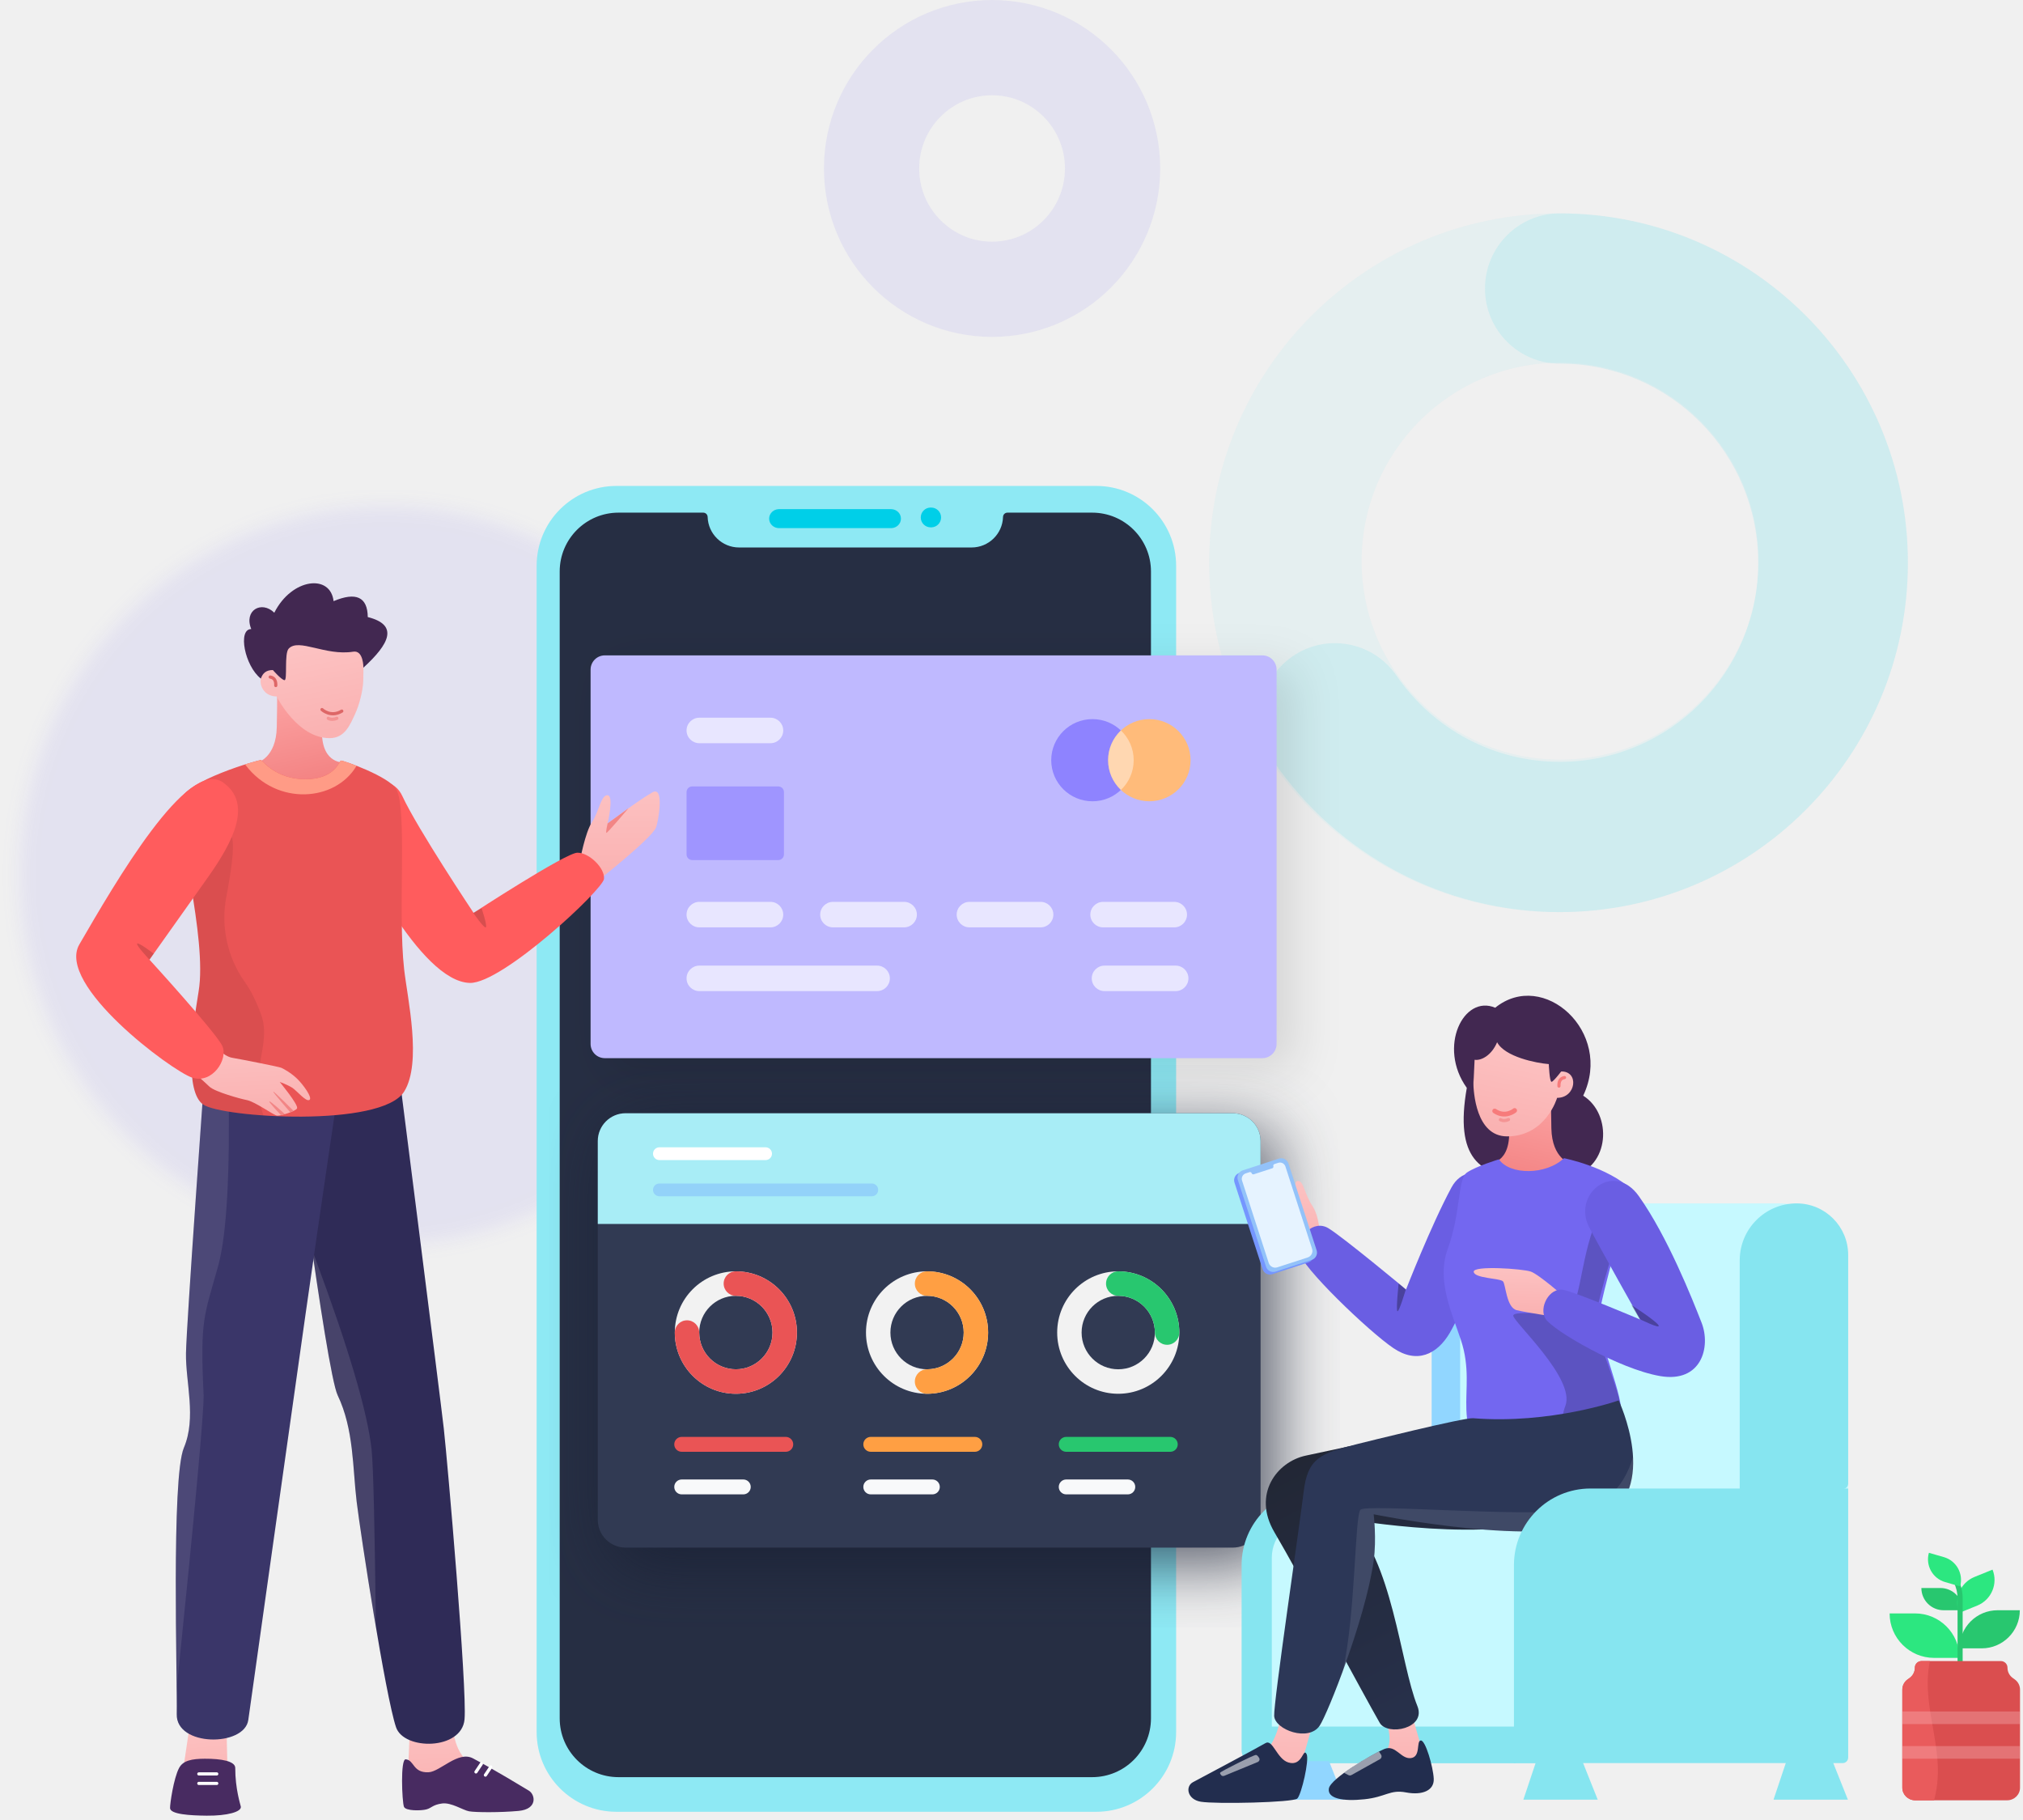
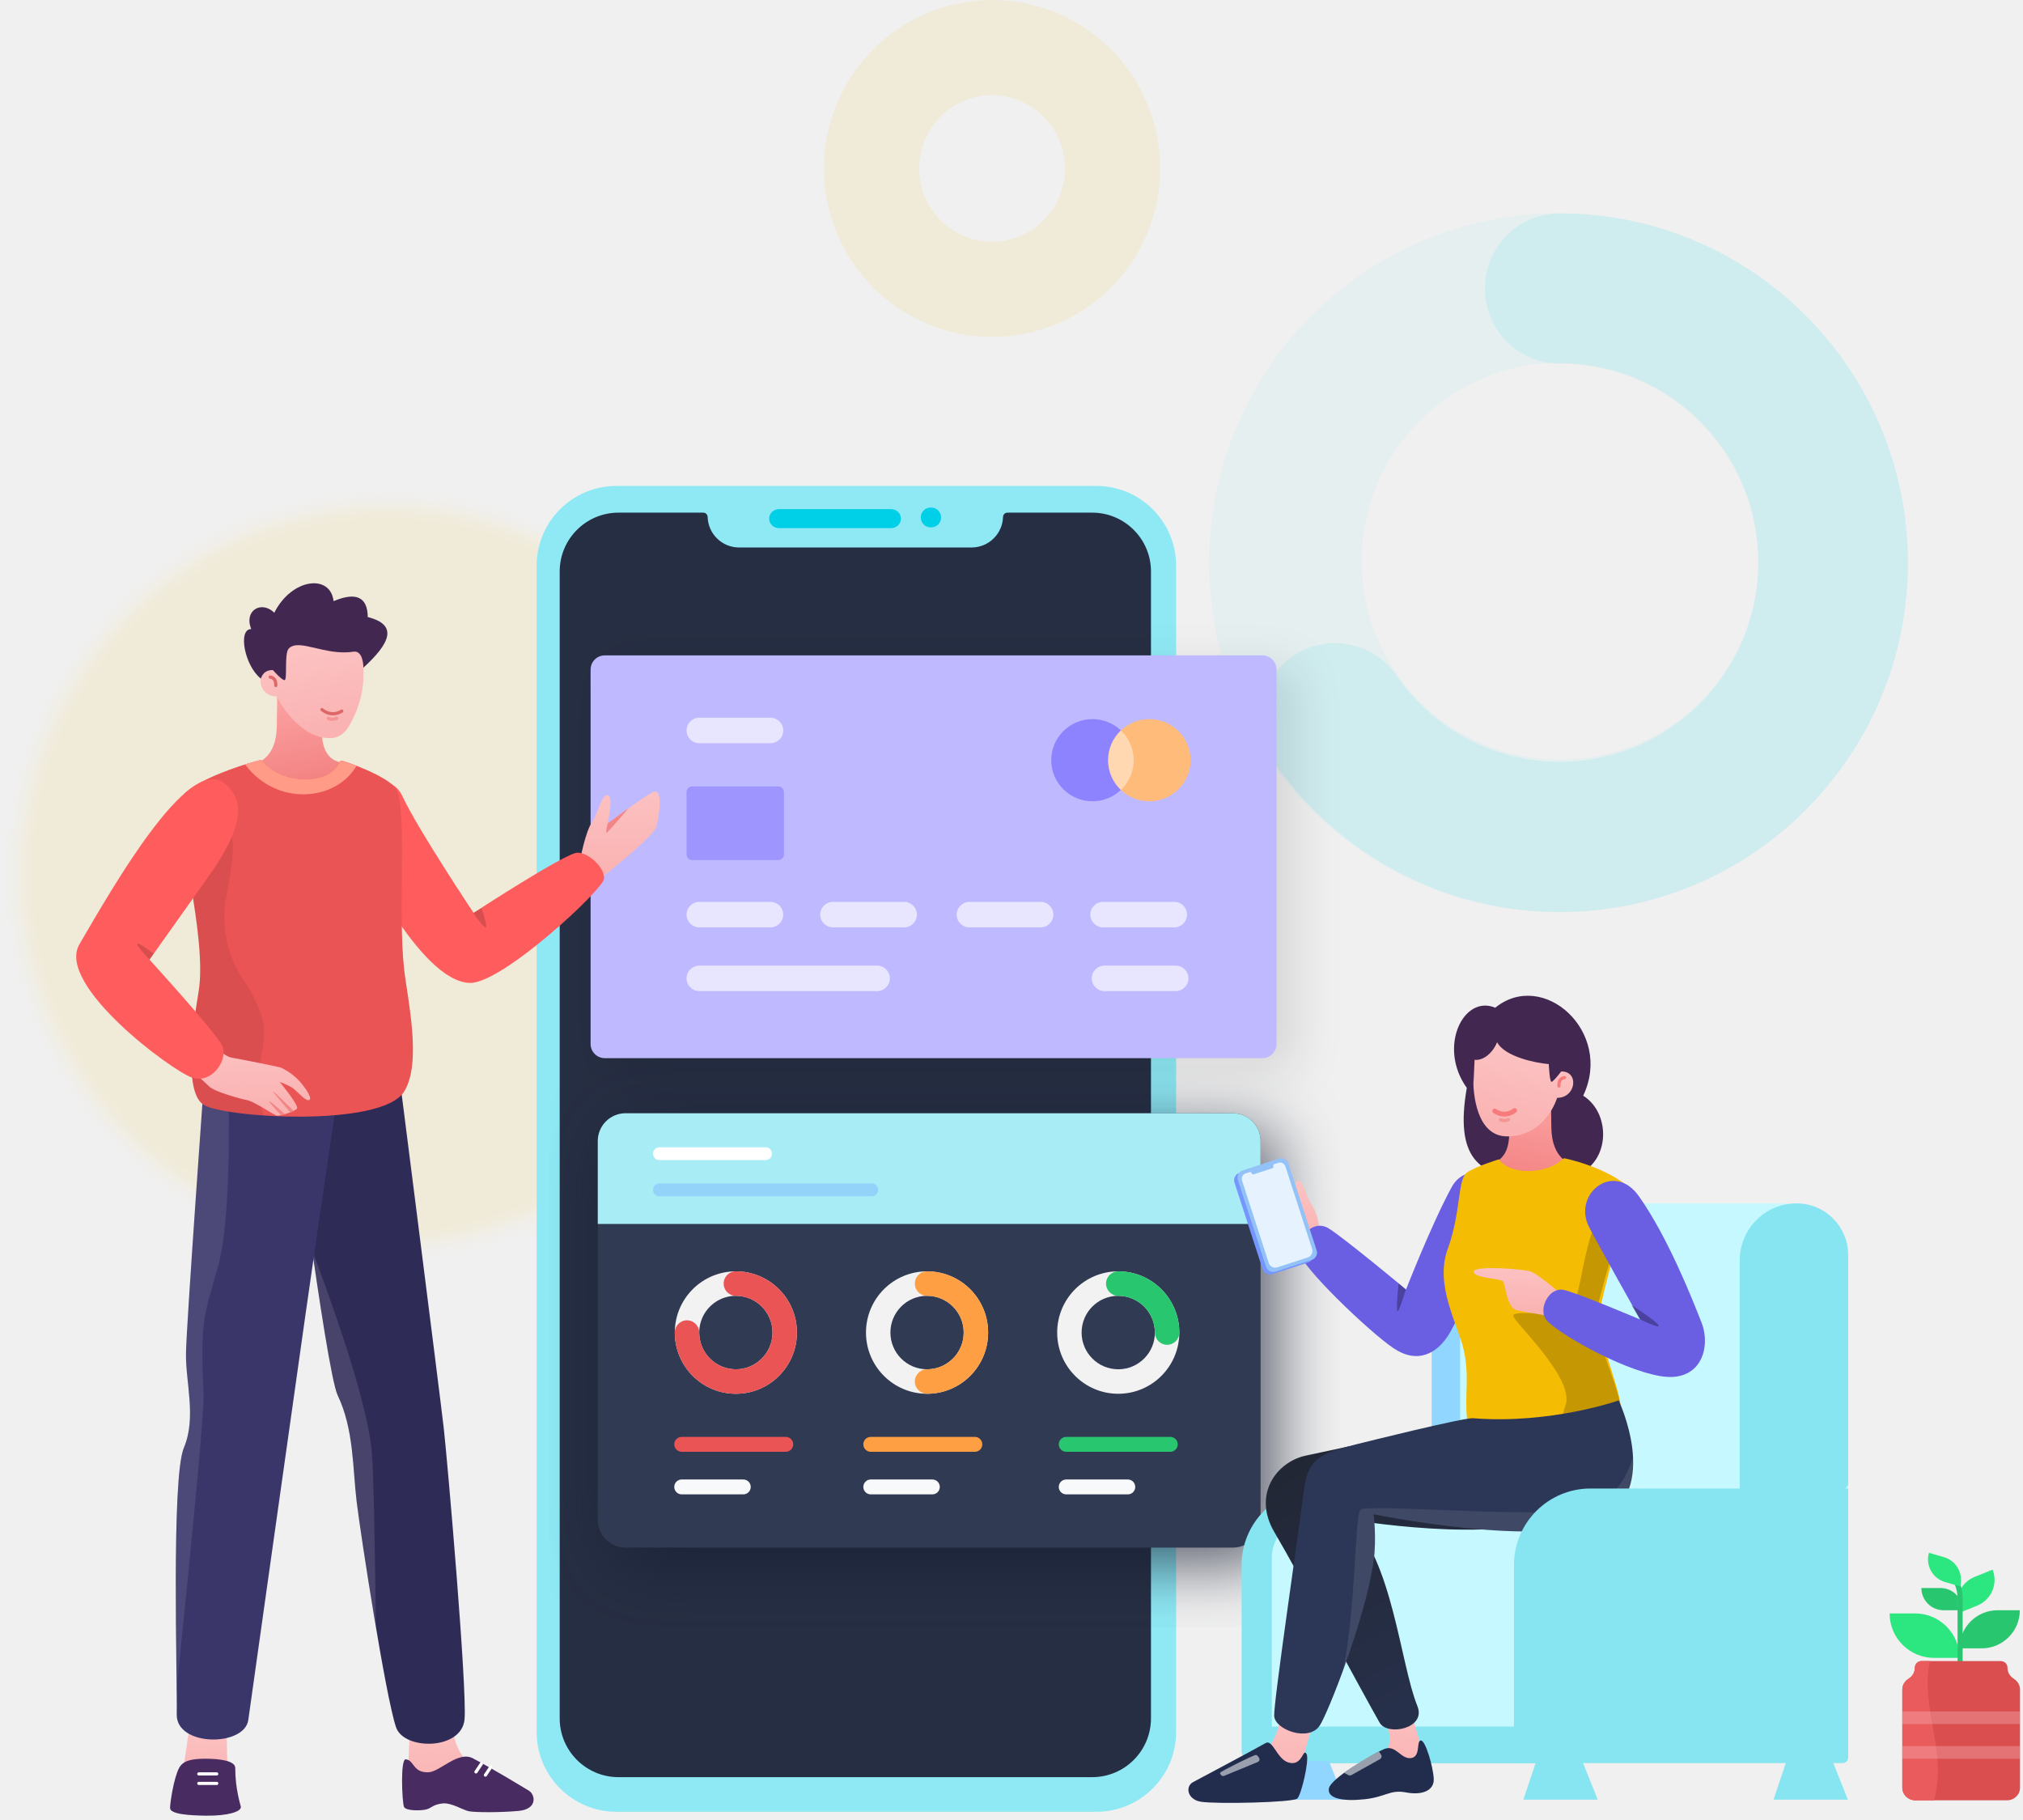
<svg xmlns="http://www.w3.org/2000/svg" width="637" height="573" viewBox="0 0 637 573" fill="none">
  <g id="Illustration">
    <g id="Shape">
      <g id="Oval" opacity="0.1" filter="url(#filter0_f)">
-         <ellipse cx="121.531" cy="275.607" rx="115.531" ry="116.393" fill="#7367F0" />
+         <ellipse cx="121.531" cy="275.607" rx="115.531" ry="116.393" fill="#f5bc04" />
      </g>
      <path id="Oval_2" opacity="0.05" fill-rule="evenodd" clip-rule="evenodd" d="M380.75 177.185C380.75 116.434 429.999 67.185 490.75 67.185C551.501 67.185 600.75 116.434 600.75 177.185C600.75 237.937 551.501 287.185 490.75 287.185C429.999 287.185 380.75 237.937 380.75 177.185ZM553.75 176.685C553.75 142.167 525.768 114.185 491.25 114.185C456.732 114.185 428.75 142.167 428.75 176.685C428.75 211.203 456.732 239.185 491.25 239.185C525.768 239.185 553.75 211.203 553.75 176.685Z" fill="#00CFE8" />
-       <ellipse id="Oval_3" opacity="0.1" cx="312.382" cy="53.041" rx="37.944" ry="38.041" stroke="#7367F0" stroke-width="30" />
+       <ellipse id="Oval_3" opacity="0.1" cx="312.382" cy="53.041" rx="37.944" ry="38.041" stroke="#f5bc04" stroke-width="30" />
      <path id="Path" opacity="0.1" d="M491.165 67.185C551.687 67.185 600.75 116.434 600.75 177.185C600.75 237.937 551.687 287.185 491.165 287.185C454.704 287.185 421.237 269.153 400.923 239.605C393.53 228.852 396.221 214.12 406.933 206.699C417.538 199.353 432.029 201.927 439.491 212.413L439.715 212.733C451.321 229.614 470.362 239.873 491.165 239.873C525.656 239.873 553.617 211.807 553.617 177.185C553.617 142.91 526.213 115.059 492.198 114.506L491.165 114.497C478.15 114.497 467.598 103.906 467.598 90.841C467.598 77.776 478.15 67.185 491.165 67.185Z" fill="#00CFE8" />
    </g>
    <g id="Mobile Banking App">
      <g id="Phone3">
        <path id="Rectangle" fill-rule="evenodd" clip-rule="evenodd" d="M168.975 178.137C168.975 164.254 180.229 153 194.112 153H345.201C359.084 153 370.338 164.254 370.338 178.137V545.323C370.338 559.206 359.084 570.46 345.201 570.46H194.112C180.229 570.46 168.975 559.206 168.975 545.323V178.137Z" fill="#8EE9F4" />
        <g id="Group 48">
          <path id="Rectangle_2" fill-rule="evenodd" clip-rule="evenodd" d="M176.237 179.934C176.237 169.705 184.53 161.412 194.759 161.412H221.439C222.187 161.412 222.799 162.007 222.821 162.755V162.755C222.976 168.115 227.365 172.379 232.727 172.379H305.926C311.288 172.379 315.678 168.115 315.833 162.755V162.755C315.854 162.007 316.467 161.412 317.215 161.412H343.894C354.124 161.412 362.416 169.705 362.416 179.934V541.033C362.416 551.263 354.124 559.555 343.894 559.555H194.759C184.53 559.555 176.237 551.263 176.237 541.033V179.934Z" fill="#262E43" />
          <mask id="mask0" mask-type="alpha" maskUnits="userSpaceOnUse" x="176" y="161" width="187" height="399">
            <path id="Rectangle_3" fill-rule="evenodd" clip-rule="evenodd" d="M176.237 179.934C176.237 169.705 184.53 161.412 194.759 161.412H221.439C222.187 161.412 222.799 162.007 222.821 162.755V162.755C222.976 168.115 227.365 172.379 232.727 172.379H305.926C311.288 172.379 315.678 168.115 315.833 162.755V162.755C315.854 162.007 316.467 161.412 317.215 161.412H343.894C354.124 161.412 362.416 169.705 362.416 179.934V541.033C362.416 551.263 354.124 559.555 343.894 559.555H194.759C184.53 559.555 176.237 551.263 176.237 541.033V179.934Z" fill="white" />
          </mask>
          <g mask="url(#mask0)">
            <ellipse id="Oval_4" cx="246.822" cy="403.737" rx="15.969" ry="15.951" fill="#E97EFF" fill-opacity="0.549" />
            <path id="Rectangle_4" fill-rule="evenodd" clip-rule="evenodd" d="M198.916 235.001C198.916 232.11 201.259 229.767 204.15 229.767H335.904C338.794 229.767 341.138 232.11 341.138 235.001V235.001C341.138 237.891 338.794 240.235 335.904 240.235H204.15C201.259 240.235 198.916 237.891 198.916 235.001V235.001Z" fill="#E97EFF" fill-opacity="0.549" />
          </g>
        </g>
        <path id="Path_2" d="M280.572 160.308C282.294 160.308 283.69 161.647 283.69 163.299C283.69 164.914 282.355 166.23 280.686 166.288L280.572 166.29H245.304C243.582 166.29 242.186 164.951 242.186 163.299C242.186 161.684 243.521 160.368 245.19 160.31L245.304 160.308H280.572Z" fill="#00CFE8" />
        <path id="Path_3" d="M293.21 159.81C294.933 159.81 296.329 161.205 296.329 162.925C296.329 164.608 294.994 165.979 293.325 166.039L293.21 166.041H293.047C291.324 166.041 289.928 164.646 289.928 162.925C289.928 161.243 291.263 159.872 292.932 159.812L293.047 159.81H293.21Z" fill="#00CFE8" />
      </g>
      <g id="BoardPieChart">
        <g id="Rectangle_5" filter="url(#filter1_d)">
          <path fill-rule="evenodd" clip-rule="evenodd" d="M188.229 359.27C188.229 354.434 192.15 350.513 196.986 350.513H388.175C393.011 350.513 396.931 354.434 396.931 359.27V478.524C396.931 483.361 393.011 487.281 388.175 487.281H196.986C192.15 487.281 188.229 483.361 188.229 478.524V359.27Z" fill="#313A53" />
        </g>
        <mask id="mask1" mask-type="alpha" maskUnits="userSpaceOnUse" x="188" y="350" width="209" height="138">
          <path id="Rectangle_6" fill-rule="evenodd" clip-rule="evenodd" d="M188.229 359.27C188.229 354.434 192.15 350.513 196.986 350.513H388.175C393.011 350.513 396.931 354.434 396.931 359.27V478.524C396.931 483.361 393.011 487.281 388.175 487.281H196.986C192.15 487.281 188.229 483.361 188.229 478.524V359.27Z" fill="white" />
        </mask>
        <g mask="url(#mask1)">
          <path id="Rectangle_7" fill-rule="evenodd" clip-rule="evenodd" d="M183.547 345.15H402.282V385.376H183.547L183.547 345.15Z" fill="#A8EDF6" />
          <path id="Rectangle_8" opacity="0.366" fill-rule="evenodd" clip-rule="evenodd" d="M205.621 374.649C205.621 373.538 206.522 372.638 207.632 372.638H274.515C275.626 372.638 276.526 373.538 276.526 374.649V374.649C276.526 375.76 275.626 376.66 274.515 376.66H207.632C206.522 376.66 205.621 375.76 205.621 374.649V374.649Z" fill="#6FA3FF" />
          <rect id="Rectangle_9" x="205.621" y="361.24" width="37.459" height="4.023" rx="2.011" fill="white" />
          <rect id="Rectangle_10" x="212.311" y="452.419" width="37.459" height="4.693" rx="2.346" fill="#EA5455" />
          <path id="Rectangle_11" fill-rule="evenodd" clip-rule="evenodd" d="M212.311 468.174C212.311 466.878 213.361 465.827 214.657 465.827H234.045C235.341 465.827 236.392 466.878 236.392 468.174V468.174C236.392 469.47 235.341 470.52 234.045 470.52H214.657C213.361 470.52 212.311 469.47 212.311 468.174V468.174Z" fill="#F8F9FA" />
          <rect id="Rectangle_12" x="271.844" y="452.419" width="37.459" height="4.693" rx="2.346" fill="#FF9F43" />
          <path id="Rectangle_13" fill-rule="evenodd" clip-rule="evenodd" d="M271.844 468.174C271.844 466.878 272.894 465.827 274.19 465.827H293.578C294.874 465.827 295.925 466.878 295.925 468.174V468.174C295.925 469.47 294.874 470.52 293.578 470.52H274.19C272.894 470.52 271.844 469.47 271.844 468.174V468.174Z" fill="#F8F9FA" />
          <rect id="Rectangle_14" x="333.385" y="452.419" width="37.459" height="4.693" rx="2.346" fill="#28C76F" />
          <path id="Rectangle_15" fill-rule="evenodd" clip-rule="evenodd" d="M333.385 468.174C333.385 466.878 334.435 465.827 335.731 465.827H355.119C356.415 465.827 357.466 466.878 357.466 468.174V468.174C357.466 469.47 356.415 470.52 355.119 470.52H335.731C334.435 470.52 333.385 469.47 333.385 468.174V468.174Z" fill="#F8F9FA" />
          <g id="Group 3">
            <path id="Oval_5" fill-rule="evenodd" clip-rule="evenodd" d="M352.114 438.843C362.735 438.843 371.345 430.213 371.345 419.568C371.345 408.923 362.735 400.293 352.114 400.293C341.493 400.293 332.883 408.923 332.883 419.568C332.883 430.213 341.493 438.843 352.114 438.843ZM352.114 431.133C345.741 431.133 340.575 425.955 340.575 419.568C340.575 413.181 345.741 408.003 352.114 408.003C358.487 408.003 363.653 413.181 363.653 419.568C363.653 425.955 358.487 431.133 352.114 431.133Z" fill="#F2F2F2" />
            <path id="Path_4" fill-rule="evenodd" clip-rule="evenodd" d="M371.345 419.568C371.345 408.923 362.735 400.293 352.114 400.293C349.99 400.293 348.268 402.019 348.268 404.148C348.268 406.277 349.99 408.003 352.114 408.003C358.414 408.003 363.535 413.064 363.651 419.351L363.653 419.568C363.653 421.697 365.375 423.423 367.499 423.423C369.623 423.423 371.345 421.697 371.345 419.568Z" fill="#28C76F" />
          </g>
          <g id="Group 4">
            <path id="Oval_6" fill-rule="evenodd" clip-rule="evenodd" d="M291.911 438.843C302.532 438.843 311.142 430.213 311.142 419.568C311.142 408.923 302.532 400.293 291.911 400.293C281.29 400.293 272.68 408.923 272.68 419.568C272.68 430.213 281.29 438.843 291.911 438.843ZM291.911 431.133C285.538 431.133 280.372 425.955 280.372 419.568C280.372 413.181 285.538 408.003 291.911 408.003C298.284 408.003 303.45 413.181 303.45 419.568C303.45 425.955 298.284 431.133 291.911 431.133Z" fill="#F2F2F2" />
            <path id="Path_5" d="M291.911 438.843C302.532 438.843 311.142 430.213 311.142 419.568C311.142 408.923 302.532 400.293 291.911 400.293C289.786 400.293 288.064 402.019 288.064 404.148C288.064 406.277 289.786 408.003 291.911 408.003C298.283 408.003 303.45 413.181 303.45 419.568C303.45 425.882 298.4 431.015 292.127 431.131L291.911 431.133C289.786 431.133 288.064 432.859 288.064 434.988C288.064 437.117 289.786 438.843 291.911 438.843Z" fill="#FF9F43" />
          </g>
          <g id="Group 6">
            <path id="Oval_7" fill-rule="evenodd" clip-rule="evenodd" d="M231.709 438.843C242.33 438.843 250.94 430.213 250.94 419.568C250.94 408.923 242.33 400.293 231.709 400.293C221.088 400.293 212.478 408.923 212.478 419.568C212.478 430.213 221.088 438.843 231.709 438.843ZM231.709 431.133C225.336 431.133 220.17 425.955 220.17 419.568C220.17 413.181 225.336 408.003 231.709 408.003C238.082 408.003 243.248 413.181 243.248 419.568C243.248 425.955 238.082 431.133 231.709 431.133Z" fill="#F2F2F2" />
            <path id="Path_6" fill-rule="evenodd" clip-rule="evenodd" d="M212.478 419.568C212.478 430.213 221.088 438.843 231.709 438.843C242.33 438.843 250.94 430.213 250.94 419.568C250.94 408.923 242.33 400.293 231.709 400.293C229.585 400.293 227.863 402.019 227.863 404.148C227.863 406.277 229.585 408.003 231.709 408.003C238.082 408.003 243.248 413.181 243.248 419.568C243.248 425.955 238.082 431.133 231.709 431.133C225.336 431.133 220.17 425.955 220.17 419.568C220.17 417.439 218.448 415.713 216.324 415.713C214.2 415.713 212.478 417.439 212.478 419.568Z" fill="#EA5455" />
          </g>
        </g>
      </g>
      <g id="VisaCard2">
        <g id="Rectangle_16" filter="url(#filter2_d)">
          <path fill-rule="evenodd" clip-rule="evenodd" d="M190.441 206.351H397.491C399.964 206.351 401.968 208.361 401.968 210.841V328.683C401.968 331.163 399.964 333.172 397.491 333.172H190.441C187.968 333.172 185.964 331.163 185.964 328.683V210.841C185.964 208.361 187.968 206.351 190.441 206.351Z" fill="#BFB9FF" />
        </g>
        <g id="Group 46">
          <g id="Group 45">
            <g id="Group 43">
              <ellipse id="Oval_8" cx="343.993" cy="239.357" rx="12.983" ry="12.935" fill="#8E83FF" />
              <ellipse id="Oval Copy 10" cx="361.901" cy="239.357" rx="12.983" ry="12.935" fill="#FFBB7A" />
              <path id="Path_7" fill-rule="evenodd" clip-rule="evenodd" d="M352.83 230.104L352.949 229.992C355.43 232.348 356.976 235.673 356.976 239.357C356.976 243.042 355.43 246.367 352.949 248.723C350.465 246.368 348.918 243.042 348.918 239.357C348.918 235.731 350.416 232.452 352.83 230.104L352.949 229.992L352.83 230.104Z" fill="white" fill-opacity="0.416" />
            </g>
            <path id="Rectangle_17" fill-rule="evenodd" clip-rule="evenodd" d="M217.972 247.609H245.057C246.046 247.609 246.848 248.408 246.848 249.393V269.019C246.848 270.004 246.046 270.803 245.057 270.803H217.972C216.983 270.803 216.182 270.004 216.182 269.019V249.393C216.182 248.408 216.983 247.609 217.972 247.609Z" fill="#9F95FF" />
          </g>
          <g id="Group 44">
            <path id="Rectangle_18" fill-rule="evenodd" clip-rule="evenodd" d="M220.211 283.96H242.595C244.82 283.96 246.624 285.758 246.624 287.975C246.624 290.192 244.82 291.989 242.595 291.989H220.211C217.986 291.989 216.182 290.192 216.182 287.975C216.182 285.758 217.986 283.96 220.211 283.96Z" fill="white" fill-opacity="0.647" />
            <path id="Rectangle_19" fill-rule="evenodd" clip-rule="evenodd" d="M220.211 304.032H276.17C278.396 304.032 280.199 305.829 280.199 308.046C280.199 310.263 278.396 312.06 276.17 312.06H220.211C217.986 312.06 216.182 310.263 216.182 308.046C216.182 305.829 217.986 304.032 220.211 304.032Z" fill="white" fill-opacity="0.647" />
            <path id="Rectangle_20" fill-rule="evenodd" clip-rule="evenodd" d="M347.799 304.032H370.182C372.408 304.032 374.212 305.829 374.212 308.046C374.212 310.263 372.408 312.06 370.182 312.06H347.799C345.573 312.06 343.77 310.263 343.77 308.046C343.77 305.829 345.573 304.032 347.799 304.032Z" fill="white" fill-opacity="0.647" />
            <path id="Rectangle_21" fill-rule="evenodd" clip-rule="evenodd" d="M220.211 225.977H242.595C244.82 225.977 246.624 227.774 246.624 229.991C246.624 232.208 244.82 234.005 242.595 234.005H220.211C217.986 234.005 216.182 232.208 216.182 229.991C216.182 227.774 217.986 225.977 220.211 225.977Z" fill="white" fill-opacity="0.647" />
            <path id="Rectangle Copy 38" fill-rule="evenodd" clip-rule="evenodd" d="M262.293 283.96H284.677C286.902 283.96 288.706 285.758 288.706 287.975C288.706 290.192 286.902 291.989 284.677 291.989H262.293C260.068 291.989 258.264 290.192 258.264 287.975C258.264 285.758 260.068 283.96 262.293 283.96Z" fill="white" fill-opacity="0.647" />
            <path id="Rectangle Copy 39" fill-rule="evenodd" clip-rule="evenodd" d="M305.269 283.96H327.653C329.878 283.96 331.682 285.758 331.682 287.975C331.682 290.192 329.878 291.989 327.653 291.989H305.269C303.044 291.989 301.24 290.192 301.24 287.975C301.24 285.758 303.044 283.96 305.269 283.96Z" fill="white" fill-opacity="0.647" />
            <path id="Rectangle Copy 40" fill-rule="evenodd" clip-rule="evenodd" d="M347.351 283.96H369.735C371.96 283.96 373.764 285.758 373.764 287.975C373.764 290.192 371.96 291.989 369.735 291.989H347.351C345.126 291.989 343.322 290.192 343.322 287.975C343.322 285.758 345.126 283.96 347.351 283.96Z" fill="white" fill-opacity="0.647" />
          </g>
        </g>
      </g>
      <g id="Men1.1">
        <g id="LLeg">
          <path id="Path_8" fill-rule="evenodd" clip-rule="evenodd" d="M142.482 542C142.482 542 142.328 551.857 148.381 555.358C154.434 558.86 163.812 565.365 163.812 565.365L128.137 566.574L129.154 541.911L142.482 542Z" fill="url(#paint0_linear)" />
          <path id="Path_9" fill-rule="evenodd" clip-rule="evenodd" d="M127.761 553.936C130.519 554.22 129.916 558.21 134.922 558.016C138.569 557.874 144.257 551.148 148.936 553.639C156.078 557.442 164.453 562.57 166.506 563.791C168.56 565.013 169.371 569.618 163.303 570.184C157.501 570.724 149.668 570.664 147.707 570.306C145.744 569.949 142.105 567.446 139.177 567.846C136.249 568.247 135.915 569.256 134.279 569.703C132.643 570.15 127.704 570.247 127.192 568.868C126.603 567.286 126.014 553.756 127.761 553.936Z" fill="#482B61" />
          <path id="Path_10" fill-rule="evenodd" clip-rule="evenodd" d="M124.996 332.889C124.996 332.889 138.605 439.705 139.743 449.806C140.88 459.908 147.128 531.771 146.273 541.357C145.402 551.118 127.14 551.171 124.69 543.806C121.337 533.725 113.585 483.341 112.303 472.819C111.021 462.298 111.471 450.083 106.319 439.309C102.63 431.596 90.423 335.628 90.423 335.628L124.996 332.889Z" fill="#2F2B57" />
          <path id="Path_11" opacity="0.591" fill-rule="evenodd" clip-rule="evenodd" d="M116.998 456.324L117.046 456.805C117.566 462.384 118.001 480.866 118.352 512.249L117.569 507.562C115.113 492.698 112.931 477.974 112.303 472.819C111.048 462.517 111.453 450.591 106.634 439.985L106.319 439.309C104.695 435.915 101.422 415.426 98.266 393.547L99.257 396.201C109.796 424.543 115.709 444.584 116.998 456.324Z" fill="white" fill-opacity="0.192" />
          <path id="Path 10" d="M151.575 555.354L149.868 557.907" stroke="white" stroke-linecap="round" />
          <path id="Path 10_2" d="M154.554 556.352L152.848 558.906" stroke="white" stroke-linecap="round" />
        </g>
        <g id="RLeg">
          <path id="Path_12" fill-rule="evenodd" clip-rule="evenodd" d="M59.586 544.261L56.394 565.817L71.825 565.739L71.32 543.86L59.586 544.261Z" fill="url(#paint1_linear)" />
          <path id="Path_13" fill-rule="evenodd" clip-rule="evenodd" d="M53.55 569.305C53.499 568.047 54.67 559.89 56.394 556.66C57.644 554.318 60.417 553.769 64.474 553.752C69.707 553.732 74.081 554.523 74.075 556.66C74.056 563.199 75.714 568.228 75.826 568.802C76.153 570.488 71.472 571.747 65.08 571.682C59.847 571.631 53.631 571.266 53.55 569.305Z" fill="#482B61" />
          <path id="Path_14" fill-rule="evenodd" clip-rule="evenodd" d="M107.504 336.396C107.504 336.396 100.429 384.069 96.146 414.233C91.937 443.873 79.474 532.285 78.186 541.54C77.004 550.036 55.422 550.036 55.649 539.747C55.876 529.457 53.878 465.335 57.897 455.841C61.915 446.348 58.417 435.299 58.563 426.076C58.709 416.853 64.489 337.012 64.489 337.012L107.504 336.396Z" fill="#3A3669" />
          <path id="Path_15" opacity="0.462" fill-rule="evenodd" clip-rule="evenodd" d="M68.797 398.217L68.459 399.444C64.362 414.163 62.949 415.49 64.11 438.967L64.121 439.444C64.162 445.351 61.353 475.917 55.694 531.142L55.669 527.709C55.47 505.18 54.64 464.445 57.794 456.097L57.897 455.841C61.915 446.348 58.417 435.299 58.563 426.076C58.709 416.853 64.489 337.013 64.489 337.013L71.871 336.906L71.946 340.563C72.477 369.125 71.427 388.343 68.797 398.217V398.217Z" fill="white" fill-opacity="0.192" />
          <path id="Path 9" d="M62.605 558.534H68.253" stroke="white" stroke-linecap="round" />
          <path id="Path 9_2" d="M62.605 561.529H68.253" stroke="white" stroke-linecap="round" />
        </g>
        <g id="Head">
          <path id="Path_16" fill-rule="evenodd" clip-rule="evenodd" d="M81.035 240.078C81.035 240.078 86.946 238.683 87.151 228.949C87.356 219.214 87.212 215.891 87.212 215.891L101.226 215.655C101.226 215.655 101.368 226.504 101.37 230.428C101.375 240.968 108.682 240.078 108.682 240.078C108.682 240.078 107.163 248.624 95.365 249.291C86.154 249.812 81.035 240.078 81.035 240.078Z" fill="url(#paint2_linear)" />
          <g id="Head1">
            <path id="Path_17" fill-rule="evenodd" clip-rule="evenodd" d="M85.926 210.97C80.118 210.745 81.065 219.291 87.099 219.279C87.099 219.279 93.583 232.383 103.764 232.417C108.668 232.434 110.269 228.043 111.739 224.962C113.209 221.88 114.288 217.27 114.378 214.447C114.474 211.437 114.486 201.55 114.486 201.55L85.7 201.537L85.926 210.97Z" fill="url(#paint3_linear)" />
            <path id="Path_18" d="M103.356 226.173C104.227 226.654 105.263 226.535 106.065 226.173" stroke="#F49494" stroke-linecap="round" />
            <path id="Path 8" d="M86.832 215.849C86.892 214.478 86.476 213.39 85.085 213.171" stroke="#DE6767" stroke-linecap="round" />
            <path id="Path_19" fill-rule="evenodd" clip-rule="evenodd" d="M85.926 210.971C85.926 210.971 88.597 214.069 89.585 214.154C90.573 214.24 89.447 205.769 90.902 204.226C94.098 200.835 102.45 206.597 111.233 205.189C114.486 204.668 114.428 210.228 114.428 210.228C122.638 202.703 125.615 196.767 115.804 194.289C115.726 187.92 112.081 186.322 105.032 189.276C104.09 180.673 91.912 181.971 86.369 192.916C82.356 188.992 76.717 192.16 79.11 198.064C74.79 198.064 77.041 209.672 82.133 213.66C82.74 211.918 83.85 210.971 85.926 210.971Z" fill="#422851" />
            <path id="Path_20" d="M101.387 223.414C101.387 223.414 104.152 226.029 107.624 223.899" stroke="#DE6767" stroke-linecap="round" />
          </g>
        </g>
        <g id="LArm">
          <g id="Group 3_2">
            <path id="Path_21" fill-rule="evenodd" clip-rule="evenodd" d="M182.553 271.335C182.553 271.335 184.215 262.095 186.414 258.858C188.613 255.619 189.254 250.179 191.329 250.379C193.404 250.58 191.326 259.265 191.326 259.265C191.326 259.265 201.002 252.005 205.392 249.504C209.397 247.223 207.2 259.026 206.574 260.531C205.083 264.112 187.833 277.63 187.833 277.63C187.833 277.63 182.93 272.157 182.553 271.335Z" fill="url(#paint4_linear)" />
            <path id="Path_22" fill-rule="evenodd" clip-rule="evenodd" d="M191.326 259.264C191.326 259.264 190.612 262.235 190.968 262.235C191.325 262.235 197.892 254.487 197.892 254.487L191.326 259.264Z" fill="#F28585" />
          </g>
          <path id="Path_23" fill-rule="evenodd" clip-rule="evenodd" d="M126.694 250.655C131.425 260.915 149.121 287.426 149.121 287.426C149.121 287.426 178.119 268.52 181.809 268.481C185.499 268.442 190.509 273.338 190.194 276.717C189.879 280.096 158.129 309.732 147.946 309.483C132.113 309.095 112.258 267.922 110.219 262.419C104.759 247.678 122.079 240.647 126.694 250.655Z" fill="#FF5C5D" />
          <path id="Path 5" fill-rule="evenodd" clip-rule="evenodd" d="M149.016 287.407C149.016 287.407 152.364 292.312 152.964 291.99C153.564 291.668 151.648 285.994 151.648 285.994L149.016 287.407Z" fill="black" fill-opacity="0.16" />
        </g>
        <g id="Body">
          <path id="Path_24" fill-rule="evenodd" clip-rule="evenodd" d="M56.657 252.296C55.171 259.42 65.346 295.325 62.546 312.122C60.332 325.406 58.219 343.698 63.957 347.759C69.799 351.894 120.087 355.177 127.255 343.698C132.941 334.591 128.286 314.396 127.255 305.183C125.198 286.804 128.304 255.042 124.814 248.546C122.65 244.516 107.892 239.319 107.338 239.48C106.783 239.641 105.48 245.351 96.149 245.351C86.817 245.351 82.696 239.48 82.195 239.319C81.694 239.158 58.001 245.852 56.657 252.296Z" fill="#EA5455" />
          <path id="Path_25" fill-rule="evenodd" clip-rule="evenodd" d="M82.172 239.316L82.195 239.319C82.697 239.48 86.817 245.351 96.149 245.351C105.481 245.351 106.784 239.641 107.338 239.48C107.538 239.422 109.589 240.062 112.229 241.093L112.217 241.214C105.547 252.415 87.205 253.795 77.4 240.981L77.178 240.685L78.272 240.345C80.274 239.737 81.707 239.371 82.097 239.322L82.172 239.316Z" fill="#FF9B86" />
          <path id="Path_26" fill-rule="evenodd" clip-rule="evenodd" d="M56.688 257.245L57.511 257.359C66.233 258.607 71.348 260.58 72.857 263.28C73.847 265.052 73.387 271.044 71.476 281.257L71.273 282.329C69.501 291.586 71.528 301.163 76.877 308.888L77.178 309.316C78.987 311.847 80.654 315.179 82.181 319.314C85.722 328.903 78.19 336.983 82.96 351.25L81.986 351.178C73.12 350.499 65.949 349.169 63.957 347.759C58.219 343.698 60.333 325.406 62.546 312.122C64.928 297.83 57.917 269.704 56.688 257.245Z" fill="black" fill-opacity="0.067" />
        </g>
        <g id="Rarm">
          <g id="Group 2">
            <path id="Path_27" fill-rule="evenodd" clip-rule="evenodd" d="M66.881 328.606C66.881 328.606 70.229 332.556 73.086 333.047C75.943 333.538 87.901 335.877 88.631 336.224C89.321 336.551 91.68 337.793 93.697 339.786C95.445 341.512 98.469 345.606 97.455 346.31C96.371 347.063 93.445 343.371 91.977 342.459C90.438 341.501 88.072 340.654 88.072 340.654C88.072 340.654 93.924 347.713 93.552 348.946C93.281 349.847 88.305 351.384 87.24 351.268C86.176 351.153 80.313 346.86 77.678 346.361C75.85 346.015 67.666 343.798 65.94 342.133C64.215 340.468 60.333 337.089 60.333 337.089L66.881 328.606Z" fill="url(#paint5_linear)" />
            <path id="Path_28" fill-rule="evenodd" clip-rule="evenodd" d="M92.424 349.765C92.424 349.765 86.3 343.594 86.044 343.7C85.789 343.805 91.38 350.194 91.38 350.194L92.424 349.765Z" fill="#F28585" />
            <path id="Path_29" fill-rule="evenodd" clip-rule="evenodd" d="M89.694 350.778C89.694 350.778 85.107 346.575 84.807 346.778C84.507 346.98 88.481 351.121 88.481 351.121L89.694 350.778Z" fill="#F28585" />
          </g>
          <path id="Path_30" fill-rule="evenodd" clip-rule="evenodd" d="M70.209 246.345C79.665 252.998 73.347 265.092 65.503 276.186C58.175 286.549 47.068 302.158 47.068 302.158C47.068 302.158 67.953 325.034 69.97 329.266C71.987 333.499 66.836 341.448 60.431 339.277C54.026 337.106 17.578 310.107 24.99 297.348C36.311 277.859 59.04 238.486 70.209 246.345Z" fill="#FF5C5D" />
          <path id="Path 6" fill-rule="evenodd" clip-rule="evenodd" d="M47.068 302.158C47.068 302.158 42.782 297.624 43.183 297.099C43.583 296.575 48.413 300.281 48.413 300.281L47.068 302.158Z" fill="black" fill-opacity="0.16" />
        </g>
      </g>
      <g id="Group 7">
        <path id="Rectangle_22" fill-rule="evenodd" clip-rule="evenodd" d="M390.956 492.784C390.956 479.468 401.751 468.672 415.067 468.672L496.198 468.672V551.132C496.198 553.341 494.407 555.132 492.198 555.132H394.956C392.747 555.132 390.956 553.341 390.956 551.132L390.956 492.784Z" fill="#86E5F0" />
        <path id="Rectangle_23" fill-rule="evenodd" clip-rule="evenodd" d="M400.465 538.065L477.244 538.065V555.132H400.465V538.065Z" fill="#86E5F0" />
        <path id="Path_31" fill-rule="evenodd" clip-rule="evenodd" d="M498.245 554.514L503.088 566.644H479.675L483.732 554.514H498.245Z" fill="#86E5F0" />
        <path id="Path_32" fill-rule="evenodd" clip-rule="evenodd" d="M418.474 554.514L423.318 566.644H399.904L403.962 554.514H418.474Z" fill="#91D6FF" />
        <path id="Path_33" fill-rule="evenodd" clip-rule="evenodd" d="M577.018 554.514L581.862 566.644H558.448L562.506 554.514H577.018Z" fill="#86E5F0" />
        <path id="Rectangle_24" fill-rule="evenodd" clip-rule="evenodd" d="M450.796 403.492C450.796 390.38 461.275 379.671 474.384 379.387L496.796 378.901V476.828H450.796L450.796 403.492Z" fill="#91D6FF" />
        <path id="Rectangle_25" fill-rule="evenodd" clip-rule="evenodd" d="M459.77 403.012C459.77 389.696 470.565 378.901 483.881 378.901H560.112C572.174 378.901 581.952 388.679 581.952 400.741V477.076C581.952 478.041 581.169 478.824 580.205 478.824H459.77L459.77 403.012Z" fill="#C6F9FF" />
        <path id="Rectangle_26" fill-rule="evenodd" clip-rule="evenodd" d="M547.805 396.818C547.805 386.923 555.827 378.901 565.722 378.901V378.901C574.685 378.901 581.952 386.167 581.952 395.13V467.1C581.952 468.065 581.169 468.847 580.205 468.847H547.805V396.818Z" fill="#86E5F0" />
        <path id="Rectangle_27" fill-rule="evenodd" clip-rule="evenodd" d="M400.465 490.474C400.465 483.515 406.106 477.874 413.065 477.874H491.345V543.628H400.465V490.474Z" fill="#C6F9FF" />
        <g id="Wom1.4">
          <g id="Head_2">
            <path id="Path_34" fill-rule="evenodd" clip-rule="evenodd" d="M494.783 370.394C506.982 367.552 507.785 350.8 498.511 344.989C508.075 324.929 485.958 305.012 470.808 317.295C460.876 313.041 452.622 329.64 461.864 342.532C457.989 364.667 465.875 370.388 480.092 370.632L494.783 370.394Z" fill="#422851" />
            <path id="Path_35" fill-rule="evenodd" clip-rule="evenodd" d="M494.632 366.393C494.632 366.393 488.698 365 488.492 355.271C488.286 345.543 488.431 342.223 488.431 342.223L475.36 341.987C475.36 341.987 475.218 352.828 475.216 356.75C475.21 367.283 467.875 366.393 467.875 366.393C467.875 366.393 469.4 374.934 481.244 375.6C490.491 376.121 494.632 366.393 494.632 366.393Z" fill="url(#paint6_linear)" />
            <path id="Path_36" fill-rule="evenodd" clip-rule="evenodd" d="M491.477 337.365C497.308 337.139 496.357 345.679 490.3 345.668C490.3 345.668 486.782 357.8 474.568 357.8C464.648 357.8 464.003 343.66 463.913 340.839C463.816 337.831 463.804 327.95 463.804 327.95L491.704 327.938L491.477 337.365Z" fill="url(#paint7_linear)" />
            <path id="Path_37" d="M476.923 349.65C476.923 349.65 474.014 352.114 470.644 349.806" stroke="#F77B7B" stroke-width="1.5" stroke-linecap="round" />
            <path id="Path_38" d="M475.003 352.504C474.098 352.922 473.226 352.952 472.448 352.536" stroke="#F49494" stroke-linecap="round" />
            <path id="Path 8_2" d="M490.884 341.958C490.824 340.588 491.241 339.5 492.638 339.281" stroke="#F77B7B" stroke-linecap="round" />
            <path id="Path_39" fill-rule="evenodd" clip-rule="evenodd" d="M492.4 336.309C492.4 336.309 489.204 340.6 488.557 340.623C487.909 340.646 487.683 335.043 487.683 335.043C483.762 334.743 473.841 332.766 471.408 328.161C469.708 332.224 466.456 334.029 464.32 333.683L463.915 342.315L462.918 324.96H493.182L492.4 336.309Z" fill="#422851" />
          </g>
          <g id="LLeg_2">
            <path id="Path_40" fill-rule="evenodd" clip-rule="evenodd" d="M434.913 537.945C434.913 537.945 440.143 548.516 435.855 551.847C431.561 555.179 420.217 561.422 420.217 561.422L450.271 559.532L443.59 536.478L434.913 537.945Z" fill="url(#paint8_linear)" />
            <path id="Path_41" fill-rule="evenodd" clip-rule="evenodd" d="M447.364 548.005C445.881 548.178 447.465 553.174 444.254 553.554C441.049 553.934 439.491 549.201 435.854 550.701C432.217 552.202 418.954 559.96 418.431 563.132C417.903 566.303 422.844 567.236 429.622 566.52C436.399 565.804 437.648 563.391 442.736 564.363C447.817 565.334 451.623 563.786 451.456 560.071C451.288 556.357 448.847 547.832 447.364 548.005Z" fill="#222D4E" />
            <path id="Path 14" fill-rule="evenodd" clip-rule="evenodd" d="M434.195 551.471L434.855 552.461C435.179 552.947 435.02 553.605 434.51 553.889L425.545 558.895C425.254 559.057 424.902 559.064 424.605 558.913L423.213 558.207C425.399 556.623 427.186 555.433 429.161 554.264C430.678 553.367 432.357 552.442 434.195 551.471Z" fill="white" fill-opacity="0.541" />
            <path id="Path_42" fill-rule="evenodd" clip-rule="evenodd" d="M480.186 444.779C471.087 445.185 420.447 456.392 411.247 458.296C402.047 460.2 394.268 470.502 401.284 482.431C409.164 495.822 429.495 533.853 434.431 542.427C436.875 546.67 449.2 544.291 446.305 537.169C440.908 523.892 438.401 490.539 424.641 478.378C424.641 478.378 470.917 486.436 490.907 477.206C505.435 470.496 502.148 443.796 480.186 444.779Z" fill="url(#paint9_linear)" />
          </g>
          <g id="LArm_2">
            <path id="Path_43" fill-rule="evenodd" clip-rule="evenodd" d="M415.718 390.947C415.718 390.947 415.821 383.54 413.231 379.669C410.642 375.798 410.539 371.686 408.579 371.82C406.619 371.955 408.56 381.512 408.56 381.512C408.56 381.512 406.073 380.562 404.287 379.36C402.5 378.157 397.083 372.23 395.817 373.28C393.671 375.07 397.128 385.165 399.011 387.183C400.9 389.202 411.22 395.841 411.22 395.841L415.718 390.947Z" fill="url(#paint10_linear)" />
            <path id="Path_44" fill-rule="evenodd" clip-rule="evenodd" d="M471.632 386.508C467.399 396.33 459.65 414.374 456.455 419.757C452.451 426.498 446.137 429.468 438.745 424.467C430.978 419.211 409.591 398.711 408.964 394.068C408.342 389.424 413.577 383.853 418.314 386.737C423.05 389.622 442.732 406.01 442.732 406.01C442.732 406.01 450.675 385.637 457.064 373.836C462.598 363.626 478.074 371.577 471.632 386.508Z" fill="#6A5EE3" />
            <path id="Path_45" fill-rule="evenodd" clip-rule="evenodd" d="M442.649 406.02C442.649 406.02 440.516 413.26 440.017 412.841C439.519 412.422 440.398 404.128 440.398 404.128L442.649 406.02Z" fill="black" fill-opacity="0.303" />
          </g>
          <g id="PhoneMini4">
            <g id="Group 3_3">
              <path id="Rectangle_28" d="M388.709 372.331C388.3 371.07 388.99 369.716 390.25 369.307L401.617 365.613C402.878 365.204 404.232 365.894 404.641 367.154L413.517 394.47C413.927 395.731 413.237 397.085 411.976 397.495L400.609 401.188C399.349 401.598 397.995 400.908 397.585 399.647L388.709 372.331Z" fill="#7596FF" />
              <rect id="Rectangle_29" x="389.032" y="369.239" width="16.752" height="33.522" rx="2.4" transform="rotate(-18 389.032 369.239)" fill="#93C2F9" />
              <path id="Rectangle_30" d="M392.25 369.453L393.458 369.06C393.704 368.98 393.966 369.091 394.085 369.311L394.122 369.399C394.212 369.676 394.51 369.828 394.787 369.738L400.613 367.845C400.859 367.765 401.006 367.521 400.973 367.273L400.952 367.18C400.862 366.903 401.013 366.605 401.29 366.515L402.492 366.125C403.385 365.835 404.341 366.285 404.697 367.137L404.748 367.276V367.276L413.149 393.21C413.514 394.342 412.895 395.556 411.765 395.925L402.206 399.031C401.124 399.385 399.965 398.833 399.545 397.794L399.492 397.649C399.492 397.648 399.492 397.648 399.493 397.647L391.094 371.719C390.788 370.774 391.305 369.76 392.25 369.453Z" fill="#E6F3FF" />
            </g>
          </g>
          <g id="Body_2">
-             <path id="Path_46" fill-rule="evenodd" clip-rule="evenodd" d="M513.93 374.674C513.93 374.674 503.73 408.844 503.428 415.313C503.126 421.782 511.77 440.794 510.299 445.599C506.905 456.704 463.582 461.485 461.927 446.547C461.155 439.58 462.761 433.327 460.91 425.118C459.066 416.909 451.651 404.711 455.857 393.242C460.062 381.773 458.935 371.163 461.943 369.157C464.951 367.152 471.982 365.022 471.982 365.022C475.401 370.056 486.943 369.983 492.451 364.667C492.451 364.667 506.134 367.322 513.93 374.674Z" fill="#7367F0" />
+             <path id="Path_46" fill-rule="evenodd" clip-rule="evenodd" d="M513.93 374.674C513.93 374.674 503.73 408.844 503.428 415.313C503.126 421.782 511.77 440.794 510.299 445.599C506.905 456.704 463.582 461.485 461.927 446.547C461.155 439.58 462.761 433.327 460.91 425.118C459.066 416.909 451.651 404.711 455.857 393.242C460.062 381.773 458.935 371.163 461.943 369.157C464.951 367.152 471.982 365.022 471.982 365.022C475.401 370.056 486.943 369.983 492.451 364.667C492.451 364.667 506.134 367.322 513.93 374.674Z" fill="#f5bc04" />
            <path id="Path_47" fill-rule="evenodd" clip-rule="evenodd" d="M504.789 380.208C497.991 391.003 498.011 409.799 494.36 412.26C490.708 414.722 476.497 412.306 476.497 414.256C476.497 416.205 496.136 434.07 492.912 442.611C491.224 447.082 491.682 451.083 494.286 454.613L495.136 454.427C502.874 452.678 509.095 449.536 510.298 445.599C511.77 440.794 502.129 421.782 502.431 415.313C502.687 409.822 510.794 384.369 513.238 376.801C511.248 373.288 508.432 374.423 504.789 380.208Z" fill="black" fill-opacity="0.199" />
          </g>
          <g id="RArm">
            <path id="Path_48" fill-rule="evenodd" clip-rule="evenodd" d="M493.196 408.848C493.196 408.848 484.605 401.241 481.976 400.358C479.346 399.475 463.943 398.414 464.04 400.409C464.151 402.547 472.424 402.424 473.281 403.475C474.138 404.526 474.333 411.713 477.573 412.519C480.807 413.326 490.501 414.717 490.501 414.717L493.196 408.848Z" fill="url(#paint11_linear)" />
            <path id="Path_49" fill-rule="evenodd" clip-rule="evenodd" d="M516.052 376.637C525.103 389.418 532.83 408.887 535.796 416.477C538.763 424.067 535.77 435.516 522.727 433.268C509.708 431.027 488.992 418.846 486.7 415.293C484.408 411.74 487.89 405.274 492.275 406.121C496.337 406.904 516.488 415.477 516.488 415.477C516.488 415.477 503.524 392.486 500.359 386.323C495.071 376.03 508.079 365.376 516.052 376.637Z" fill="#6A5EE3" />
            <path id="Path_50" fill-rule="evenodd" clip-rule="evenodd" d="M516.282 415.319C516.282 415.319 523.072 418.695 522.244 417.279C521.416 415.864 513.691 410.891 513.691 410.891L516.282 415.319Z" fill="black" fill-opacity="0.303" />
          </g>
          <g id="RLeg_2">
            <path id="Path_51" fill-rule="evenodd" clip-rule="evenodd" d="M403.31 538.37C403.31 538.37 403.468 550.811 393.221 555.463C382.981 560.114 375.686 559.834 376.614 563.431C377.543 567.026 404.196 566.881 406.685 564.069C408.807 561.676 413.42 539.399 414.69 541.102L403.31 538.37Z" fill="url(#paint12_linear)" />
            <path id="Path_52" fill-rule="evenodd" clip-rule="evenodd" d="M411.417 552.297C410.272 550.085 410.2 556.307 405.687 554.936C402.025 553.823 400.773 547.454 398.458 548.849C396.144 550.244 375.771 561.06 375.655 561.125C373.147 562.477 373.848 566.572 378.084 567.287C382.792 568.081 407.183 567.547 408.492 566.291C409.801 565.036 412.334 554.07 411.417 552.297Z" fill="#222D4E" />
            <path id="Path 14_2" fill-rule="evenodd" clip-rule="evenodd" d="M395.445 552.569C395.843 552.569 396.223 553.069 396.497 553.55C396.764 554.019 396.516 554.589 396.016 554.795L385.504 559.125C385.164 559.265 384.767 559.213 384.524 558.937C384.3 558.685 384.093 558.371 384.196 558.156C384.394 557.741 394.677 552.569 395.445 552.569Z" fill="white" fill-opacity="0.541" />
            <path id="Path_53" fill-rule="evenodd" clip-rule="evenodd" d="M509.691 440.933C509.691 440.933 522.919 468.883 504.33 478.481C486.353 487.762 432.535 476.785 432.535 476.785C432.535 476.785 433.497 484.531 432.535 491.441C430.023 509.486 418.078 539.55 415.551 543.327C412.056 548.551 401.41 544.612 401.209 540.262C401.009 535.912 409.235 480.358 410.486 469.764C411.73 459.169 415.659 457.63 427.135 454.734C429.772 454.069 460.949 446.317 463.805 446.543C488.346 448.484 509.691 440.933 509.691 440.933Z" fill="#2C3757" />
            <path id="Path_54" opacity="0.462" fill-rule="evenodd" clip-rule="evenodd" d="M495.191 475.596C477.393 477.592 430.273 473.479 428.381 475.348C426.574 477.132 426.876 508.175 422.823 526.143L423.439 524.446C427.251 513.854 431.209 500.971 432.535 491.441C433.497 484.531 432.535 476.785 432.535 476.785L434.705 477.205C444.935 479.128 488.51 486.649 504.33 478.481C512.901 474.055 516.399 466.703 514.823 456.424C512.109 468.042 505.565 474.433 495.191 475.596Z" fill="white" fill-opacity="0.192" />
          </g>
        </g>
        <path id="Rectangle_31" fill-rule="evenodd" clip-rule="evenodd" d="M476.71 492.784C476.71 479.468 487.505 468.672 500.821 468.672L581.952 468.672V553.385C581.952 554.35 581.17 555.132 580.205 555.132H476.71L476.71 492.784Z" fill="#86E5F0" />
      </g>
      <g id="Group 80">
        <path id="Rectangle_32" d="M595 508H603C610.732 508 617 514.268 617 522V522H609C601.268 522 595 515.732 595 508V508Z" fill="#2CE780" />
        <path id="Rectangle_33" d="M605 500H611C614.866 500 618 503.134 618 507V507H612C608.134 507 605 503.866 605 500V500Z" fill="#28C76F" />
        <path id="Rectangle_34" d="M636 507H629C622.373 507 617 512.373 617 519V519H624C630.627 519 636 513.627 636 507V507Z" fill="#28C76F" />
        <path id="Rectangle_35" fill-rule="evenodd" clip-rule="evenodd" d="M627.408 494.212L621.714 496.524C617.268 498.329 615.12 503.39 616.91 507.841V507.841L622.605 505.529C627.05 503.724 629.198 498.664 627.408 494.212V494.212Z" fill="#2CE780" />
        <path id="Path_55" fill-rule="evenodd" clip-rule="evenodd" d="M612.765 493C615.893 494.983 617.877 498.756 617.994 502.897L618 503.286V533H616.395V503.286C616.395 499.802 614.819 496.589 612.267 494.828L612 494.651L612.765 493Z" fill="#28C76F" />
        <g id="Group 84">
          <path id="Rectangle_36" fill-rule="evenodd" clip-rule="evenodd" d="M605.059 523H630.005C631.17 523 632.115 523.925 632.115 525.067V525.126C632.115 526.388 632.728 527.574 633.767 528.322L634.413 528.788C635.451 529.535 636.065 530.722 636.065 531.984V562.872C636.065 565.063 634.251 566.839 632.014 566.839H603.051C600.814 566.839 599 565.063 599 562.872V531.984C599 530.722 599.613 529.535 600.651 528.788L601.298 528.322C602.267 527.624 602.866 526.544 602.941 525.377L602.95 525.067C602.95 523.925 603.894 523 605.059 523Z" fill="#DA4E4F" />
          <mask id="mask2" mask-type="alpha" maskUnits="userSpaceOnUse" x="599" y="523" width="38" height="44">
            <path id="Rectangle_37" fill-rule="evenodd" clip-rule="evenodd" d="M605.059 523H630.005C631.17 523 632.115 523.925 632.115 525.067V525.126C632.115 526.388 632.728 527.574 633.767 528.322L634.413 528.788C635.451 529.535 636.065 530.722 636.065 531.984V562.872C636.065 565.063 634.251 566.839 632.014 566.839H603.051C600.814 566.839 599 565.063 599 562.872V531.984C599 530.722 599.613 529.535 600.651 528.788L601.298 528.322C602.267 527.624 602.866 526.544 602.941 525.377L602.95 525.067C602.95 523.925 603.894 523 605.059 523Z" fill="white" />
          </mask>
          <g mask="url(#mask2)">
            <path id="Rectangle_38" fill-rule="evenodd" clip-rule="evenodd" d="M597.987 521.016H608.114C603.645 538.063 614.53 552.2 608.114 569.616H597.987V521.016Z" fill="#E95B5C" />
            <rect id="Rectangle_39" x="599" y="549.78" width="37.065" height="3.967" fill="#FFDFE2" fill-opacity="0.258" />
            <rect id="Rectangle_40" x="599" y="538.869" width="37.065" height="3.967" fill="#FFDFE2" fill-opacity="0.258" />
          </g>
        </g>
        <path id="Rectangle_41" fill-rule="evenodd" clip-rule="evenodd" d="M607.37 488.916L612.087 490.275C616.039 491.414 618.324 495.536 617.195 499.491V499.491L612.478 498.131C608.527 496.993 606.242 492.871 607.37 488.916V488.916Z" fill="#2CE780" />
      </g>
    </g>
  </g>
  <defs>
    <filter id="filter0_f" x="0.563" y="153.777" width="241.934" height="243.659" filterUnits="userSpaceOnUse" color-interpolation-filters="sRGB">
      <feFlood flood-opacity="0" result="BackgroundImageFix" />
      <feBlend mode="normal" in="SourceGraphic" in2="BackgroundImageFix" result="shape" />
      <feGaussianBlur stdDeviation="2.718" result="effect1_foregroundBlur" />
    </filter>
    <filter id="filter1_d" x="173.229" y="335.513" width="248.702" height="176.768" filterUnits="userSpaceOnUse" color-interpolation-filters="sRGB">
      <feFlood flood-opacity="0" result="BackgroundImageFix" />
      <feColorMatrix in="SourceAlpha" type="matrix" values="0 0 0 0 0 0 0 0 0 0 0 0 0 0 0 0 0 0 127 0" />
      <feOffset dx="5" dy="5" />
      <feGaussianBlur stdDeviation="10" />
      <feColorMatrix type="matrix" values="0 0 0 0 0.086 0 0 0 0 0.114 0 0 0 0 0.192 0 0 0 0.7 0" />
      <feBlend mode="normal" in2="BackgroundImageFix" result="effect1_dropShadow" />
      <feBlend mode="normal" in="SourceGraphic" in2="effect1_dropShadow" result="shape" />
    </filter>
    <filter id="filter2_d" x="177.964" y="196.351" width="244.004" height="154.821" filterUnits="userSpaceOnUse" color-interpolation-filters="sRGB">
      <feFlood flood-opacity="0" result="BackgroundImageFix" />
      <feColorMatrix in="SourceAlpha" type="matrix" values="0 0 0 0 0 0 0 0 0 0 0 0 0 0 0 0 0 0 127 0" />
      <feOffset dx="6" dy="4" />
      <feGaussianBlur stdDeviation="7" />
      <feColorMatrix type="matrix" values="0 0 0 0 0.019 0 0 0 0 0.019 0 0 0 0 0.019 0 0 0 0.11 0" />
      <feBlend mode="normal" in2="BackgroundImageFix" result="effect1_dropShadow" />
      <feBlend mode="normal" in="SourceGraphic" in2="effect1_dropShadow" result="shape" />
    </filter>
    <linearGradient id="paint0_linear" x1="121.964" y1="535.908" x2="123.277" y2="565.378" gradientUnits="userSpaceOnUse">
      <stop stop-color="#FDC6C6" />
      <stop offset="1" stop-color="#FAB2B2" />
    </linearGradient>
    <linearGradient id="paint1_linear" x1="53.723" y1="538.516" x2="56.114" y2="564.585" gradientUnits="userSpaceOnUse">
      <stop stop-color="#FDC6C6" />
      <stop offset="1" stop-color="#FAB2B2" />
    </linearGradient>
    <linearGradient id="paint2_linear" x1="72.035" y1="210.658" x2="82.805" y2="260.315" gradientUnits="userSpaceOnUse">
      <stop stop-color="#FFAFAF" />
      <stop offset="1" stop-color="#F07777" />
    </linearGradient>
    <linearGradient id="paint3_linear" x1="74.742" y1="201.187" x2="81.657" y2="234.798" gradientUnits="userSpaceOnUse">
      <stop stop-color="#FDC6C6" />
      <stop offset="1" stop-color="#FAB2B2" />
    </linearGradient>
    <linearGradient id="paint4_linear" x1="180.59" y1="240.179" x2="180.945" y2="275.552" gradientUnits="userSpaceOnUse">
      <stop stop-color="#FDC6C6" />
      <stop offset="1" stop-color="#FAB2B2" />
    </linearGradient>
    <linearGradient id="paint5_linear" x1="53.874" y1="323.088" x2="54.935" y2="350.188" gradientUnits="userSpaceOnUse">
      <stop stop-color="#FDC6C6" />
      <stop offset="1" stop-color="#FAB2B2" />
    </linearGradient>
    <linearGradient id="paint6_linear" x1="503.342" y1="336.992" x2="492.262" y2="386.47" gradientUnits="userSpaceOnUse">
      <stop stop-color="#FFAFAF" />
      <stop offset="1" stop-color="#F07777" />
    </linearGradient>
    <linearGradient id="paint7_linear" x1="502.48" y1="327.599" x2="495.832" y2="360.118" gradientUnits="userSpaceOnUse">
      <stop stop-color="#FDC6C6" />
      <stop offset="1" stop-color="#FAB2B2" />
    </linearGradient>
    <linearGradient id="paint8_linear" x1="455.471" y1="530.406" x2="453.878" y2="560.187" gradientUnits="userSpaceOnUse">
      <stop stop-color="#FDC6C6" />
      <stop offset="1" stop-color="#FAB2B2" />
    </linearGradient>
    <linearGradient id="paint9_linear" x1="424.4" y1="568.758" x2="376.326" y2="476.481" gradientUnits="userSpaceOnUse">
      <stop stop-color="#28324F" />
      <stop offset="1" stop-color="#222735" />
    </linearGradient>
    <linearGradient id="paint10_linear" x1="419.28" y1="365.969" x2="417.128" y2="394.571" gradientUnits="userSpaceOnUse">
      <stop stop-color="#FDC6C6" />
      <stop offset="1" stop-color="#FAB2B2" />
    </linearGradient>
    <linearGradient id="paint11_linear" x1="498.241" y1="395.514" x2="497.611" y2="413.984" gradientUnits="userSpaceOnUse">
      <stop stop-color="#FDC6C6" />
      <stop offset="1" stop-color="#FAB2B2" />
    </linearGradient>
    <linearGradient id="paint12_linear" x1="421.293" y1="531.606" x2="419.735" y2="564.802" gradientUnits="userSpaceOnUse">
      <stop stop-color="#FDC6C6" />
      <stop offset="1" stop-color="#FAB2B2" />
    </linearGradient>
  </defs>
</svg>
